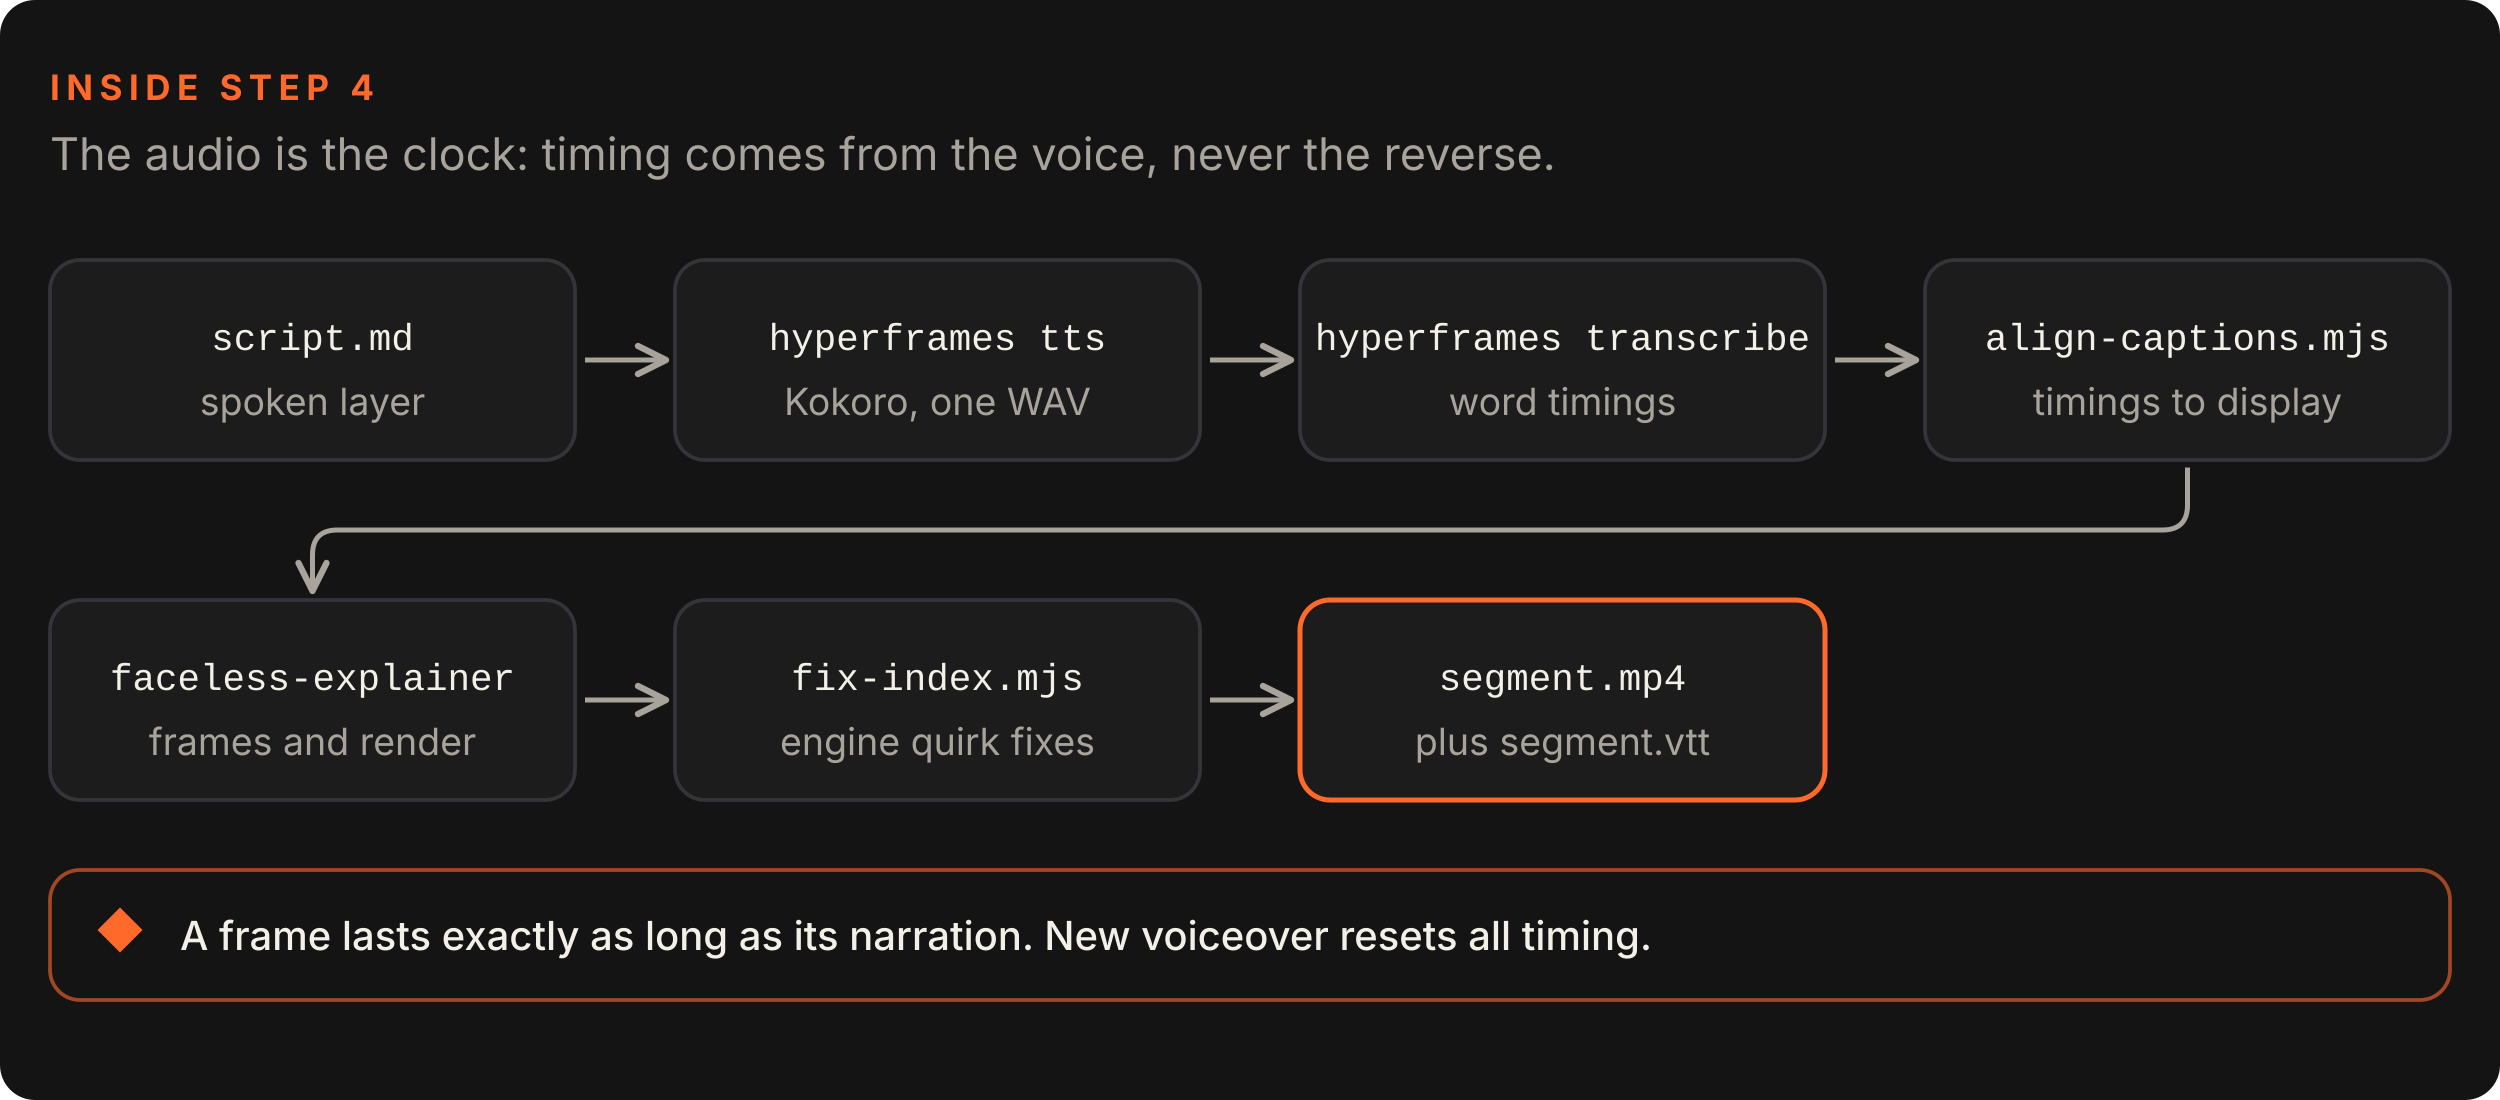
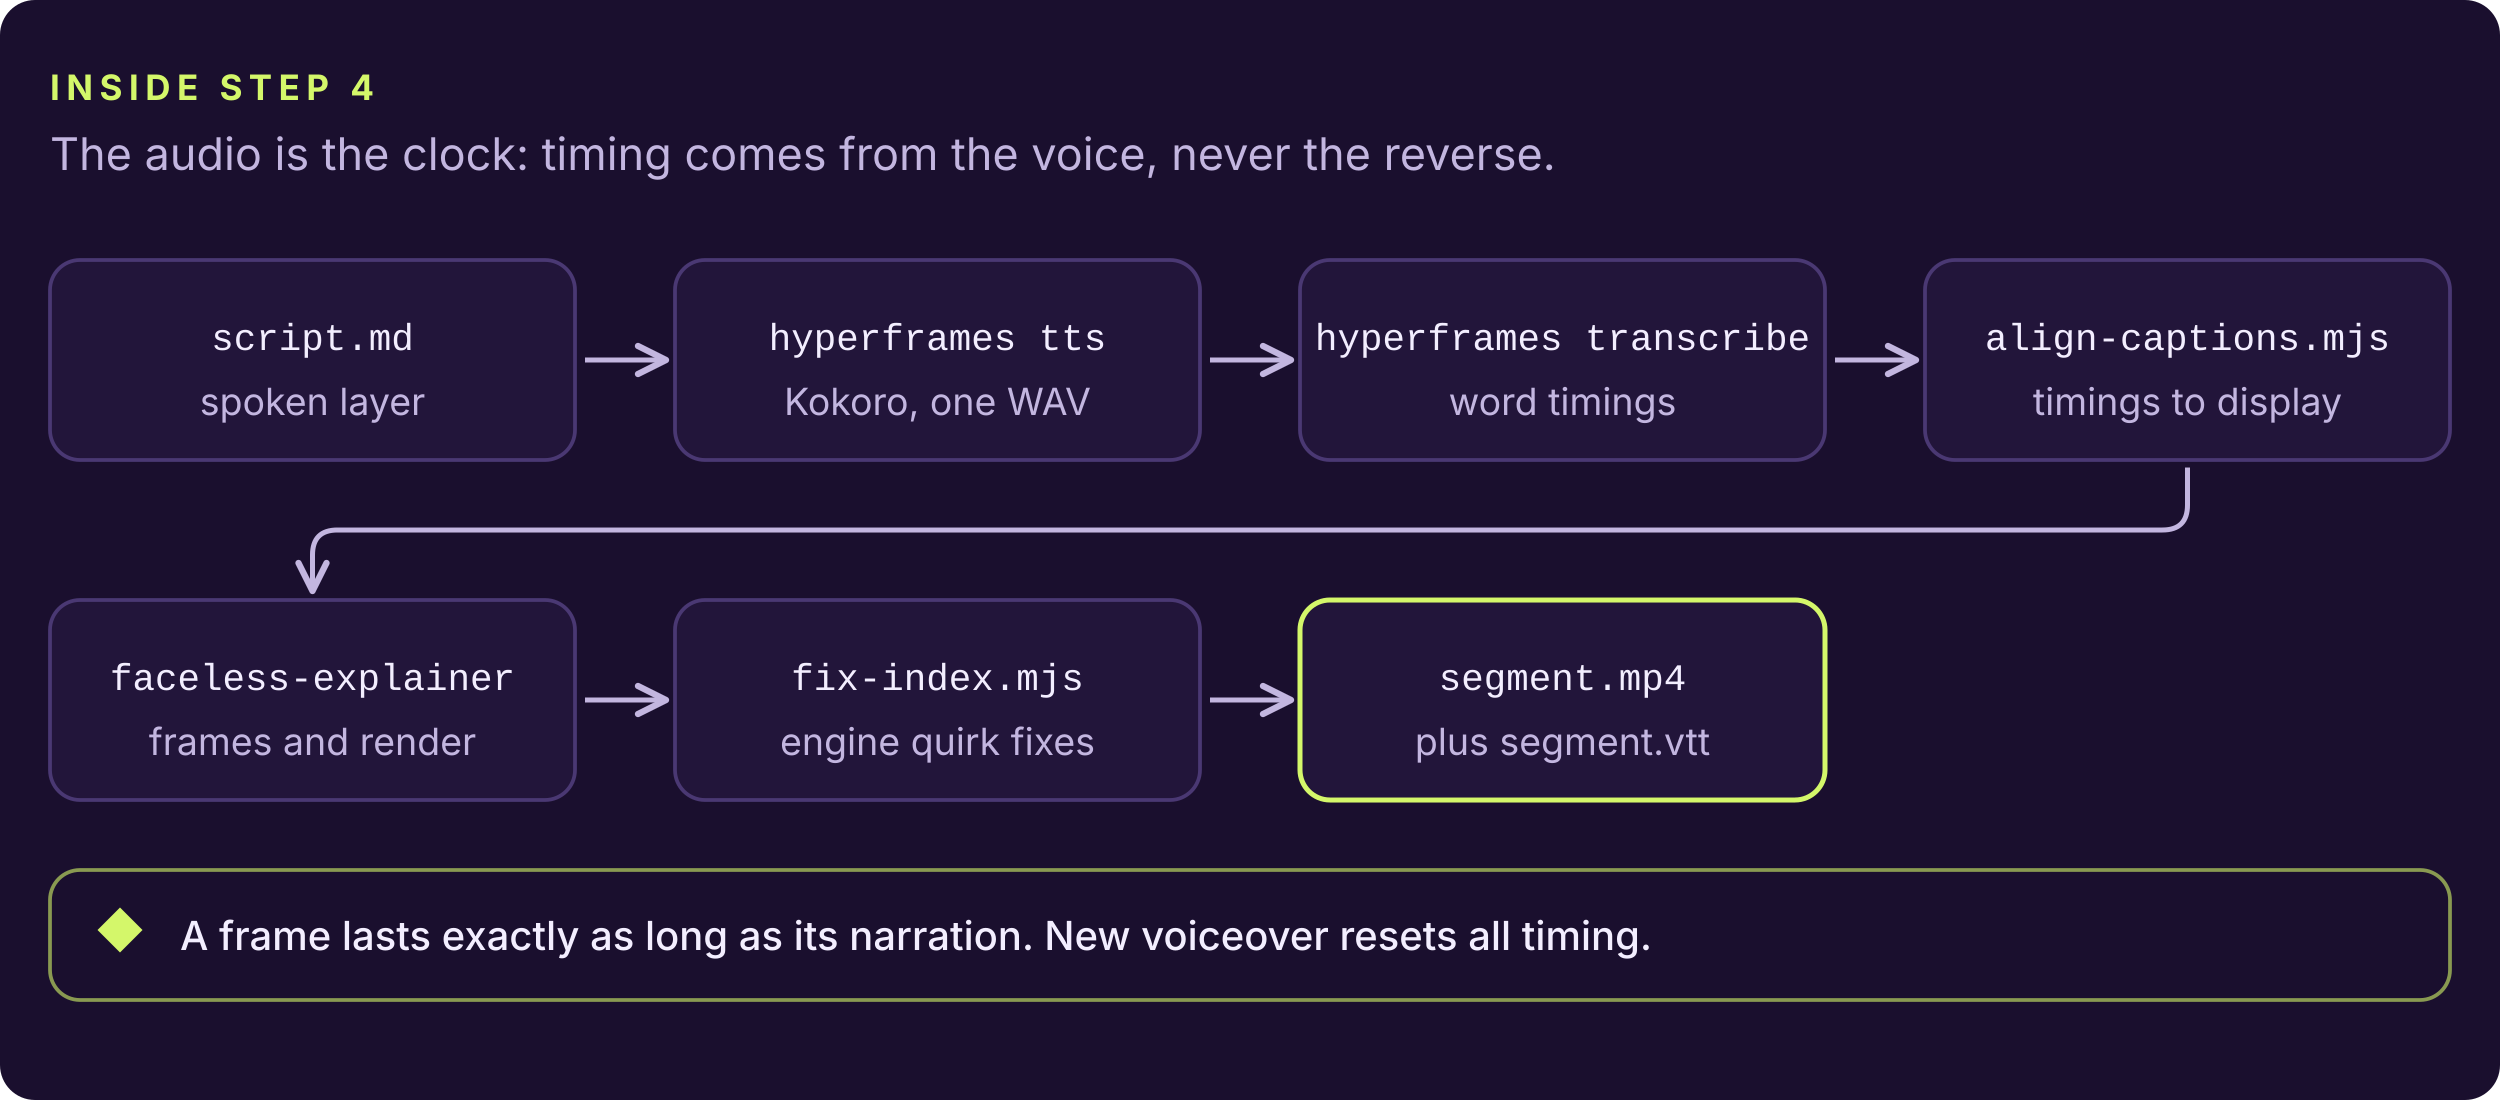
<svg xmlns="http://www.w3.org/2000/svg" viewBox="0 0 1000 440" width="1000" height="440" role="img" aria-label="inside step 4: script to transcribe to align to render">
  <defs>
    <marker id="a" viewBox="0 0 10 10" refX="8" refY="5" markerWidth="7" markerHeight="7" orient="auto">
-       <path d="M1 1 L9 5 L1 9" fill="none" stroke="#a8a49b" stroke-width="1.8" stroke-linecap="round" stroke-linejoin="round" />
+       <path d="M1 1 L9 5 L1 9" fill="none" stroke="#c3b6e0" stroke-width="1.8" stroke-linecap="round" stroke-linejoin="round" />
    </marker>
    <marker id="o" viewBox="0 0 10 10" refX="8" refY="5" markerWidth="7" markerHeight="7" orient="auto">
-       <path d="M1 1 L9 5 L1 9" fill="none" stroke="#ff6a2b" stroke-width="1.8" stroke-linecap="round" stroke-linejoin="round" />
+       <path d="M1 1 L9 5 L1 9" fill="none" stroke="#d4f76a" stroke-width="1.8" stroke-linecap="round" stroke-linejoin="round" />
    </marker>
  </defs>
-   <rect width="1000" height="440" rx="14" fill="#141414" />
-   <text x="20" y="40" font-family="Inter,-apple-system,'Segoe UI',Helvetica,Arial,sans-serif" font-size="14" font-weight="700" fill="#ff6a2b" text-anchor="start" letter-spacing="2.6">INSIDE STEP 4</text>
-   <text x="20" y="68" font-family="Inter,-apple-system,'Segoe UI',Helvetica,Arial,sans-serif" font-size="18" font-weight="400" fill="#a8a49b" text-anchor="start" letter-spacing="0">The audio is the clock: timing comes from the voice, never the reverse.</text>
-   <rect x="20" y="104" width="210" height="80" rx="12" fill="#1c1c1c" stroke="#34343a" stroke-width="1.5" />
-   <text x="125.0" y="140" font-family="'SF Mono',Menlo,Consolas,'Liberation Mono',monospace" font-size="15" font-weight="500" fill="#f3f0e8" text-anchor="middle" letter-spacing="0">script.md</text>
-   <text x="125.0" y="166" font-family="Inter,-apple-system,'Segoe UI',Helvetica,Arial,sans-serif" font-size="15" font-weight="400" fill="#a8a49b" text-anchor="middle" letter-spacing="0">spoken layer</text>
-   <line x1="234" y1="144.0" x2="265" y2="144.0" stroke="#a8a49b" stroke-width="2" marker-end="url(#a)" />
-   <rect x="270" y="104" width="210" height="80" rx="12" fill="#1c1c1c" stroke="#34343a" stroke-width="1.5" />
-   <text x="375.0" y="140" font-family="'SF Mono',Menlo,Consolas,'Liberation Mono',monospace" font-size="15" font-weight="500" fill="#f3f0e8" text-anchor="middle" letter-spacing="0">hyperframes tts</text>
-   <text x="375.0" y="166" font-family="Inter,-apple-system,'Segoe UI',Helvetica,Arial,sans-serif" font-size="15" font-weight="400" fill="#a8a49b" text-anchor="middle" letter-spacing="0">Kokoro, one WAV</text>
-   <line x1="484" y1="144.0" x2="515" y2="144.0" stroke="#a8a49b" stroke-width="2" marker-end="url(#a)" />
-   <rect x="520" y="104" width="210" height="80" rx="12" fill="#1c1c1c" stroke="#34343a" stroke-width="1.5" />
-   <text x="625.0" y="140" font-family="'SF Mono',Menlo,Consolas,'Liberation Mono',monospace" font-size="15" font-weight="500" fill="#f3f0e8" text-anchor="middle" letter-spacing="0">hyperframes transcribe</text>
-   <text x="625.0" y="166" font-family="Inter,-apple-system,'Segoe UI',Helvetica,Arial,sans-serif" font-size="15" font-weight="400" fill="#a8a49b" text-anchor="middle" letter-spacing="0">word timings</text>
-   <line x1="734" y1="144.0" x2="765" y2="144.0" stroke="#a8a49b" stroke-width="2" marker-end="url(#a)" />
-   <rect x="770" y="104" width="210" height="80" rx="12" fill="#1c1c1c" stroke="#34343a" stroke-width="1.5" />
-   <text x="875.0" y="140" font-family="'SF Mono',Menlo,Consolas,'Liberation Mono',monospace" font-size="15" font-weight="500" fill="#f3f0e8" text-anchor="middle" letter-spacing="0">align-captions.mjs</text>
-   <text x="875.0" y="166" font-family="Inter,-apple-system,'Segoe UI',Helvetica,Arial,sans-serif" font-size="15" font-weight="400" fill="#a8a49b" text-anchor="middle" letter-spacing="0">timings to display</text>
-   <rect x="20" y="240" width="210" height="80" rx="12" fill="#1c1c1c" stroke="#34343a" stroke-width="1.5" />
-   <text x="125.0" y="276" font-family="'SF Mono',Menlo,Consolas,'Liberation Mono',monospace" font-size="15" font-weight="500" fill="#f3f0e8" text-anchor="middle" letter-spacing="0">faceless-explainer</text>
-   <text x="125.0" y="302" font-family="Inter,-apple-system,'Segoe UI',Helvetica,Arial,sans-serif" font-size="15" font-weight="400" fill="#a8a49b" text-anchor="middle" letter-spacing="0">frames and render</text>
-   <line x1="234" y1="280.0" x2="265" y2="280.0" stroke="#a8a49b" stroke-width="2" marker-end="url(#a)" />
-   <rect x="270" y="240" width="210" height="80" rx="12" fill="#1c1c1c" stroke="#34343a" stroke-width="1.5" />
-   <text x="375.0" y="276" font-family="'SF Mono',Menlo,Consolas,'Liberation Mono',monospace" font-size="15" font-weight="500" fill="#f3f0e8" text-anchor="middle" letter-spacing="0">fix-index.mjs</text>
-   <text x="375.0" y="302" font-family="Inter,-apple-system,'Segoe UI',Helvetica,Arial,sans-serif" font-size="15" font-weight="400" fill="#a8a49b" text-anchor="middle" letter-spacing="0">engine quirk fixes</text>
-   <line x1="484" y1="280.0" x2="515" y2="280.0" stroke="#a8a49b" stroke-width="2" marker-end="url(#a)" />
-   <rect x="520" y="240" width="210" height="80" rx="12" fill="#1c1c1c" stroke="#ff6a2b" stroke-width="2" />
-   <text x="625.0" y="276" font-family="'SF Mono',Menlo,Consolas,'Liberation Mono',monospace" font-size="15" font-weight="500" fill="#f3f0e8" text-anchor="middle" letter-spacing="0">segment.mp4</text>
-   <text x="625.0" y="302" font-family="Inter,-apple-system,'Segoe UI',Helvetica,Arial,sans-serif" font-size="15" font-weight="400" fill="#a8a49b" text-anchor="middle" letter-spacing="0">plus segment.vtt</text>
-   <path d="M875.0 187 V202 Q875.0 212 865.0 212 H135.0 Q125.0 212 125.0 222 V235" fill="none" stroke="#a8a49b" stroke-width="2" marker-end="url(#a)" />
-   <rect x="20" y="348" width="960" height="52" rx="12" fill="none" stroke="#ff6a2b" stroke-opacity=".6" stroke-width="1.5" />
-   <path d="M48 363 l9 9 l-9 9 l-9 -9 z" fill="#ff6a2b" />
-   <text x="72" y="380" font-family="Inter,-apple-system,'Segoe UI',Helvetica,Arial,sans-serif" font-size="16" font-weight="500" fill="#f3f0e8" text-anchor="start" letter-spacing="0">A frame lasts exactly as long as its narration. New voiceover resets all timing.</text>
+   <rect width="1000" height="440" rx="14" fill="#1a0f2e" />
+   <text x="20" y="40" font-family="Inter,-apple-system,'Segoe UI',Helvetica,Arial,sans-serif" font-size="14" font-weight="700" fill="#d4f76a" text-anchor="start" letter-spacing="2.6">INSIDE STEP 4</text>
+   <text x="20" y="68" font-family="Inter,-apple-system,'Segoe UI',Helvetica,Arial,sans-serif" font-size="18" font-weight="400" fill="#c3b6e0" text-anchor="start" letter-spacing="0">The audio is the clock: timing comes from the voice, never the reverse.</text>
+   <rect x="20" y="104" width="210" height="80" rx="12" fill="#22153a" stroke="#4a3873" stroke-width="1.5" />
+   <text x="125.0" y="140" font-family="'SF Mono',Menlo,Consolas,'Liberation Mono',monospace" font-size="15" font-weight="500" fill="#f3eeff" text-anchor="middle" letter-spacing="0">script.md</text>
+   <text x="125.0" y="166" font-family="Inter,-apple-system,'Segoe UI',Helvetica,Arial,sans-serif" font-size="15" font-weight="400" fill="#c3b6e0" text-anchor="middle" letter-spacing="0">spoken layer</text>
+   <line x1="234" y1="144.0" x2="265" y2="144.0" stroke="#c3b6e0" stroke-width="2" marker-end="url(#a)" />
+   <rect x="270" y="104" width="210" height="80" rx="12" fill="#22153a" stroke="#4a3873" stroke-width="1.5" />
+   <text x="375.0" y="140" font-family="'SF Mono',Menlo,Consolas,'Liberation Mono',monospace" font-size="15" font-weight="500" fill="#f3eeff" text-anchor="middle" letter-spacing="0">hyperframes tts</text>
+   <text x="375.0" y="166" font-family="Inter,-apple-system,'Segoe UI',Helvetica,Arial,sans-serif" font-size="15" font-weight="400" fill="#c3b6e0" text-anchor="middle" letter-spacing="0">Kokoro, one WAV</text>
+   <line x1="484" y1="144.0" x2="515" y2="144.0" stroke="#c3b6e0" stroke-width="2" marker-end="url(#a)" />
+   <rect x="520" y="104" width="210" height="80" rx="12" fill="#22153a" stroke="#4a3873" stroke-width="1.5" />
+   <text x="625.0" y="140" font-family="'SF Mono',Menlo,Consolas,'Liberation Mono',monospace" font-size="15" font-weight="500" fill="#f3eeff" text-anchor="middle" letter-spacing="0">hyperframes transcribe</text>
+   <text x="625.0" y="166" font-family="Inter,-apple-system,'Segoe UI',Helvetica,Arial,sans-serif" font-size="15" font-weight="400" fill="#c3b6e0" text-anchor="middle" letter-spacing="0">word timings</text>
+   <line x1="734" y1="144.0" x2="765" y2="144.0" stroke="#c3b6e0" stroke-width="2" marker-end="url(#a)" />
+   <rect x="770" y="104" width="210" height="80" rx="12" fill="#22153a" stroke="#4a3873" stroke-width="1.5" />
+   <text x="875.0" y="140" font-family="'SF Mono',Menlo,Consolas,'Liberation Mono',monospace" font-size="15" font-weight="500" fill="#f3eeff" text-anchor="middle" letter-spacing="0">align-captions.mjs</text>
+   <text x="875.0" y="166" font-family="Inter,-apple-system,'Segoe UI',Helvetica,Arial,sans-serif" font-size="15" font-weight="400" fill="#c3b6e0" text-anchor="middle" letter-spacing="0">timings to display</text>
+   <rect x="20" y="240" width="210" height="80" rx="12" fill="#22153a" stroke="#4a3873" stroke-width="1.5" />
+   <text x="125.0" y="276" font-family="'SF Mono',Menlo,Consolas,'Liberation Mono',monospace" font-size="15" font-weight="500" fill="#f3eeff" text-anchor="middle" letter-spacing="0">faceless-explainer</text>
+   <text x="125.0" y="302" font-family="Inter,-apple-system,'Segoe UI',Helvetica,Arial,sans-serif" font-size="15" font-weight="400" fill="#c3b6e0" text-anchor="middle" letter-spacing="0">frames and render</text>
+   <line x1="234" y1="280.0" x2="265" y2="280.0" stroke="#c3b6e0" stroke-width="2" marker-end="url(#a)" />
+   <rect x="270" y="240" width="210" height="80" rx="12" fill="#22153a" stroke="#4a3873" stroke-width="1.5" />
+   <text x="375.0" y="276" font-family="'SF Mono',Menlo,Consolas,'Liberation Mono',monospace" font-size="15" font-weight="500" fill="#f3eeff" text-anchor="middle" letter-spacing="0">fix-index.mjs</text>
+   <text x="375.0" y="302" font-family="Inter,-apple-system,'Segoe UI',Helvetica,Arial,sans-serif" font-size="15" font-weight="400" fill="#c3b6e0" text-anchor="middle" letter-spacing="0">engine quirk fixes</text>
+   <line x1="484" y1="280.0" x2="515" y2="280.0" stroke="#c3b6e0" stroke-width="2" marker-end="url(#a)" />
+   <rect x="520" y="240" width="210" height="80" rx="12" fill="#22153a" stroke="#d4f76a" stroke-width="2" />
+   <text x="625.0" y="276" font-family="'SF Mono',Menlo,Consolas,'Liberation Mono',monospace" font-size="15" font-weight="500" fill="#f3eeff" text-anchor="middle" letter-spacing="0">segment.mp4</text>
+   <text x="625.0" y="302" font-family="Inter,-apple-system,'Segoe UI',Helvetica,Arial,sans-serif" font-size="15" font-weight="400" fill="#c3b6e0" text-anchor="middle" letter-spacing="0">plus segment.vtt</text>
+   <path d="M875.0 187 V202 Q875.0 212 865.0 212 H135.0 Q125.0 212 125.0 222 V235" fill="none" stroke="#c3b6e0" stroke-width="2" marker-end="url(#a)" />
+   <rect x="20" y="348" width="960" height="52" rx="12" fill="none" stroke="#d4f76a" stroke-opacity=".6" stroke-width="1.5" />
+   <path d="M48 363 l9 9 l-9 9 l-9 -9 z" fill="#d4f76a" />
+   <text x="72" y="380" font-family="Inter,-apple-system,'Segoe UI',Helvetica,Arial,sans-serif" font-size="16" font-weight="500" fill="#f3eeff" text-anchor="start" letter-spacing="0">A frame lasts exactly as long as its narration. New voiceover resets all timing.</text>
</svg>
